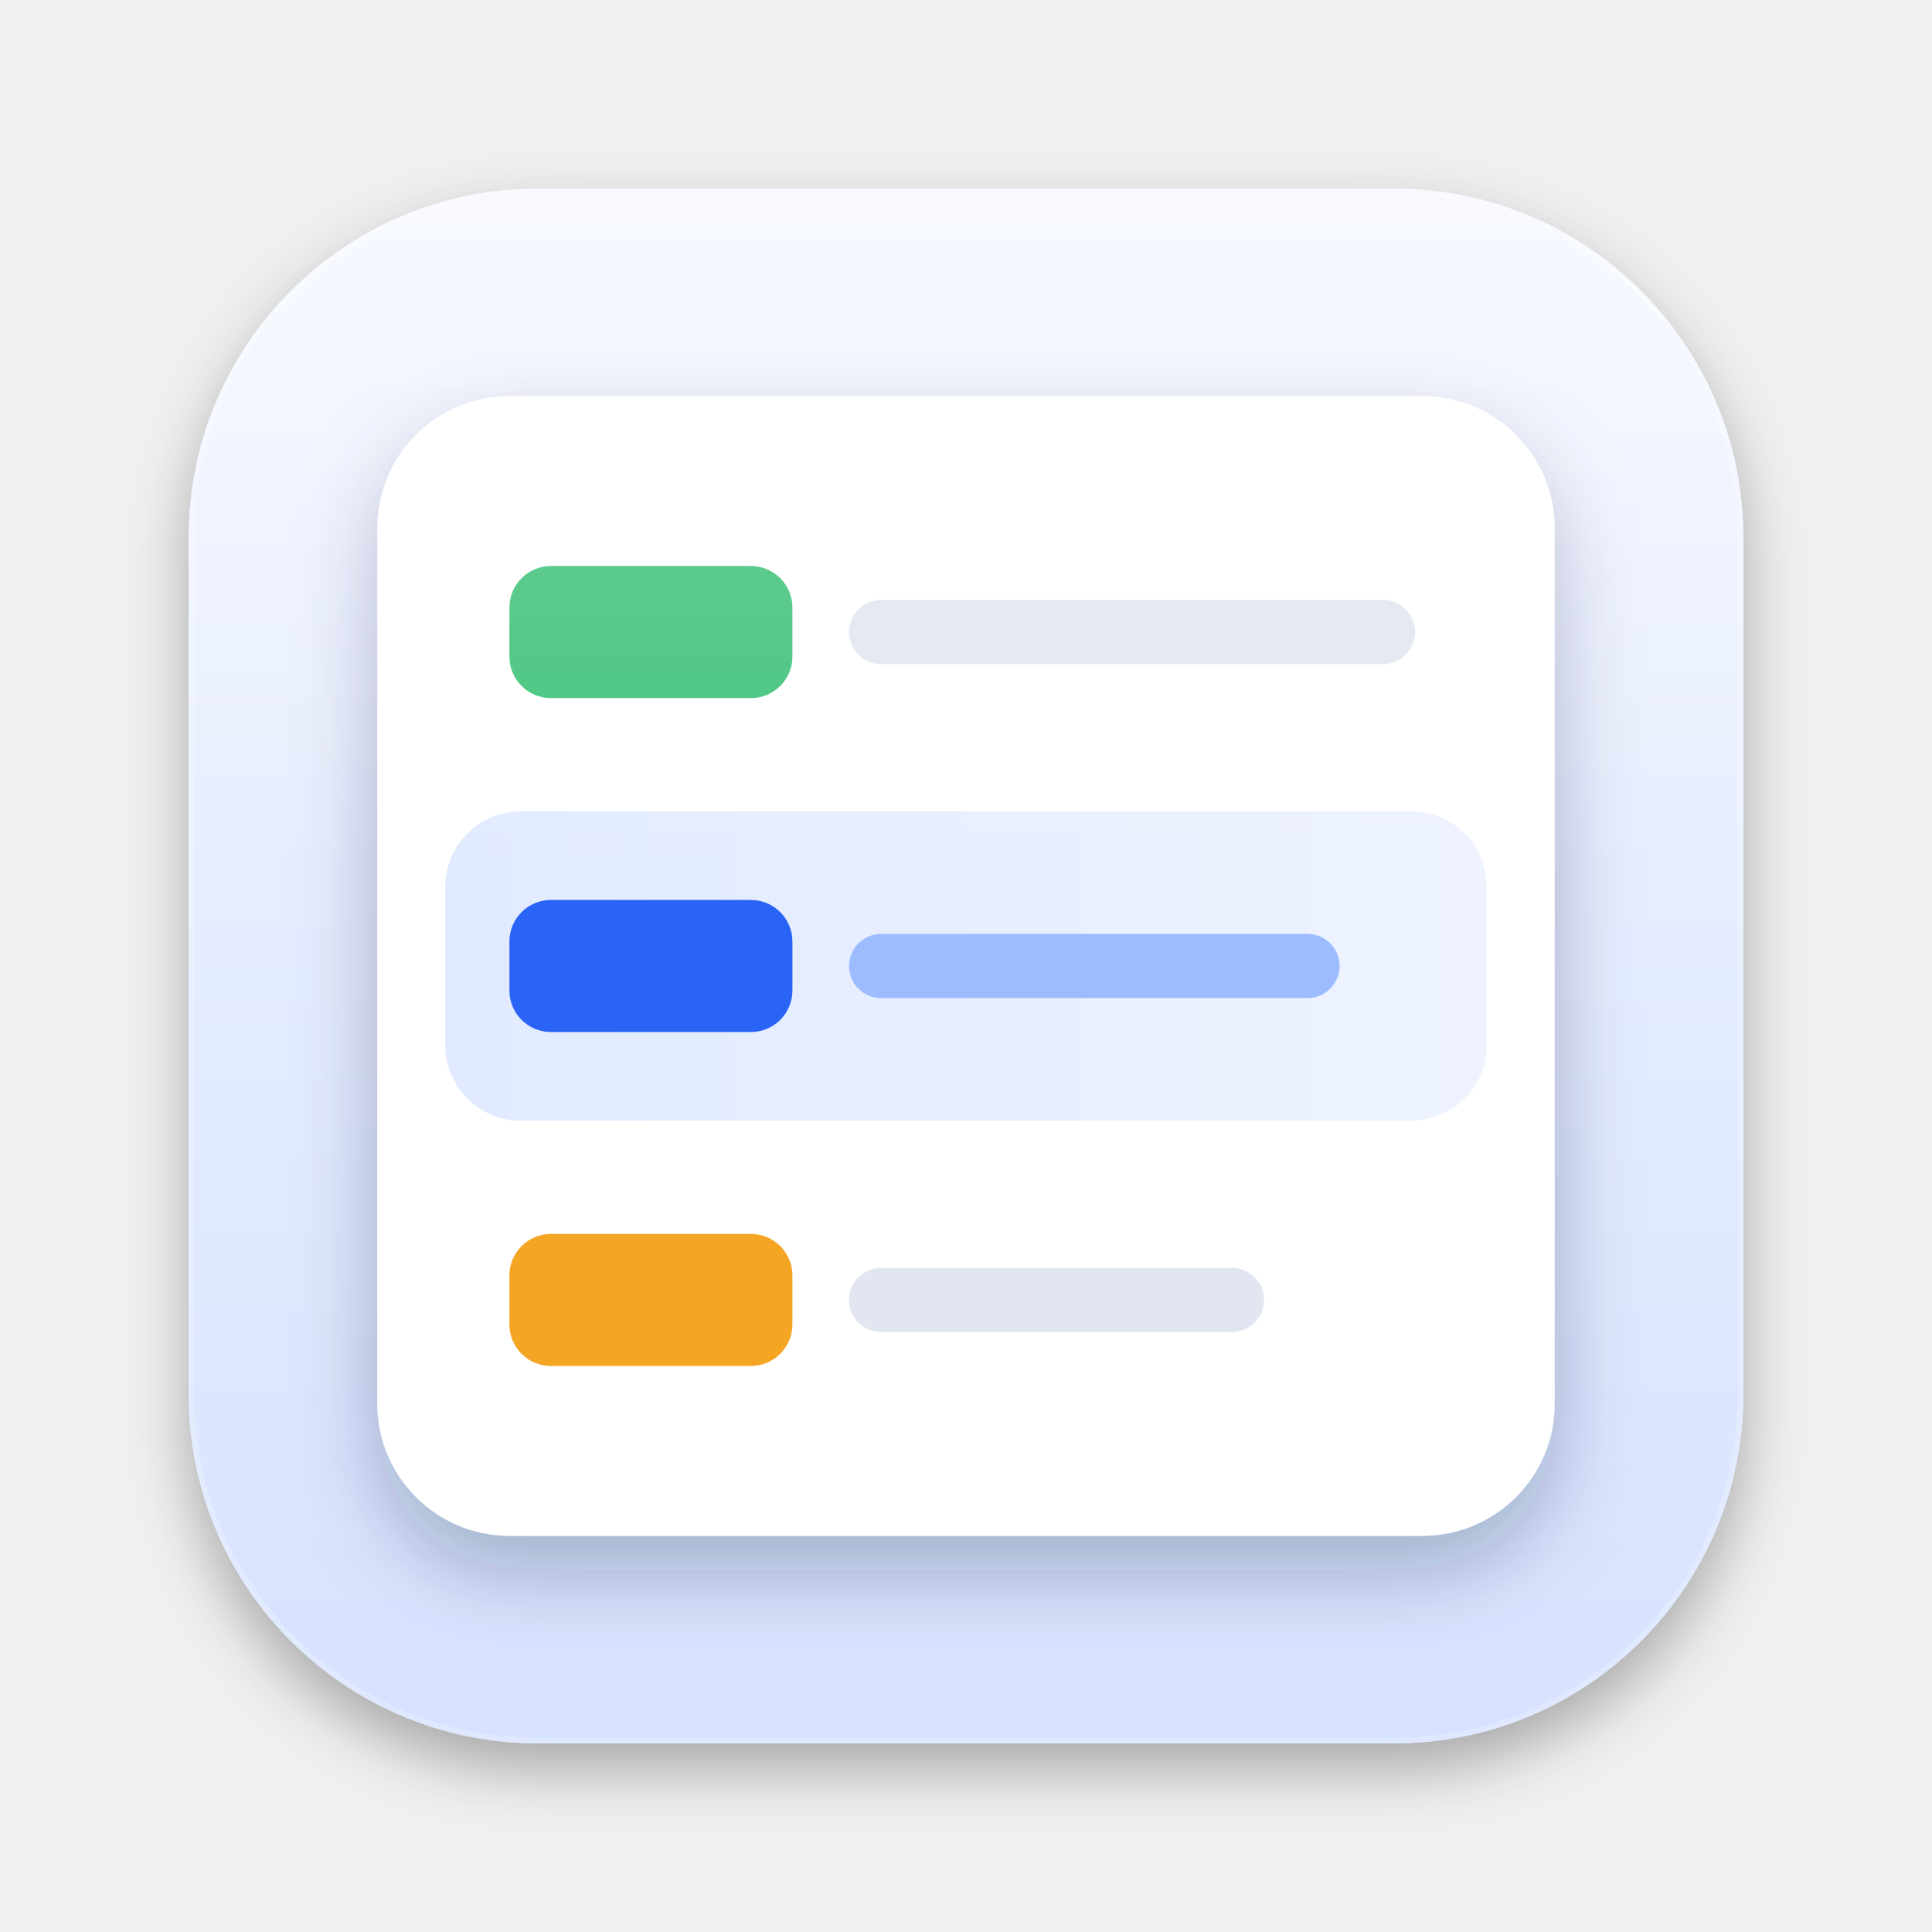
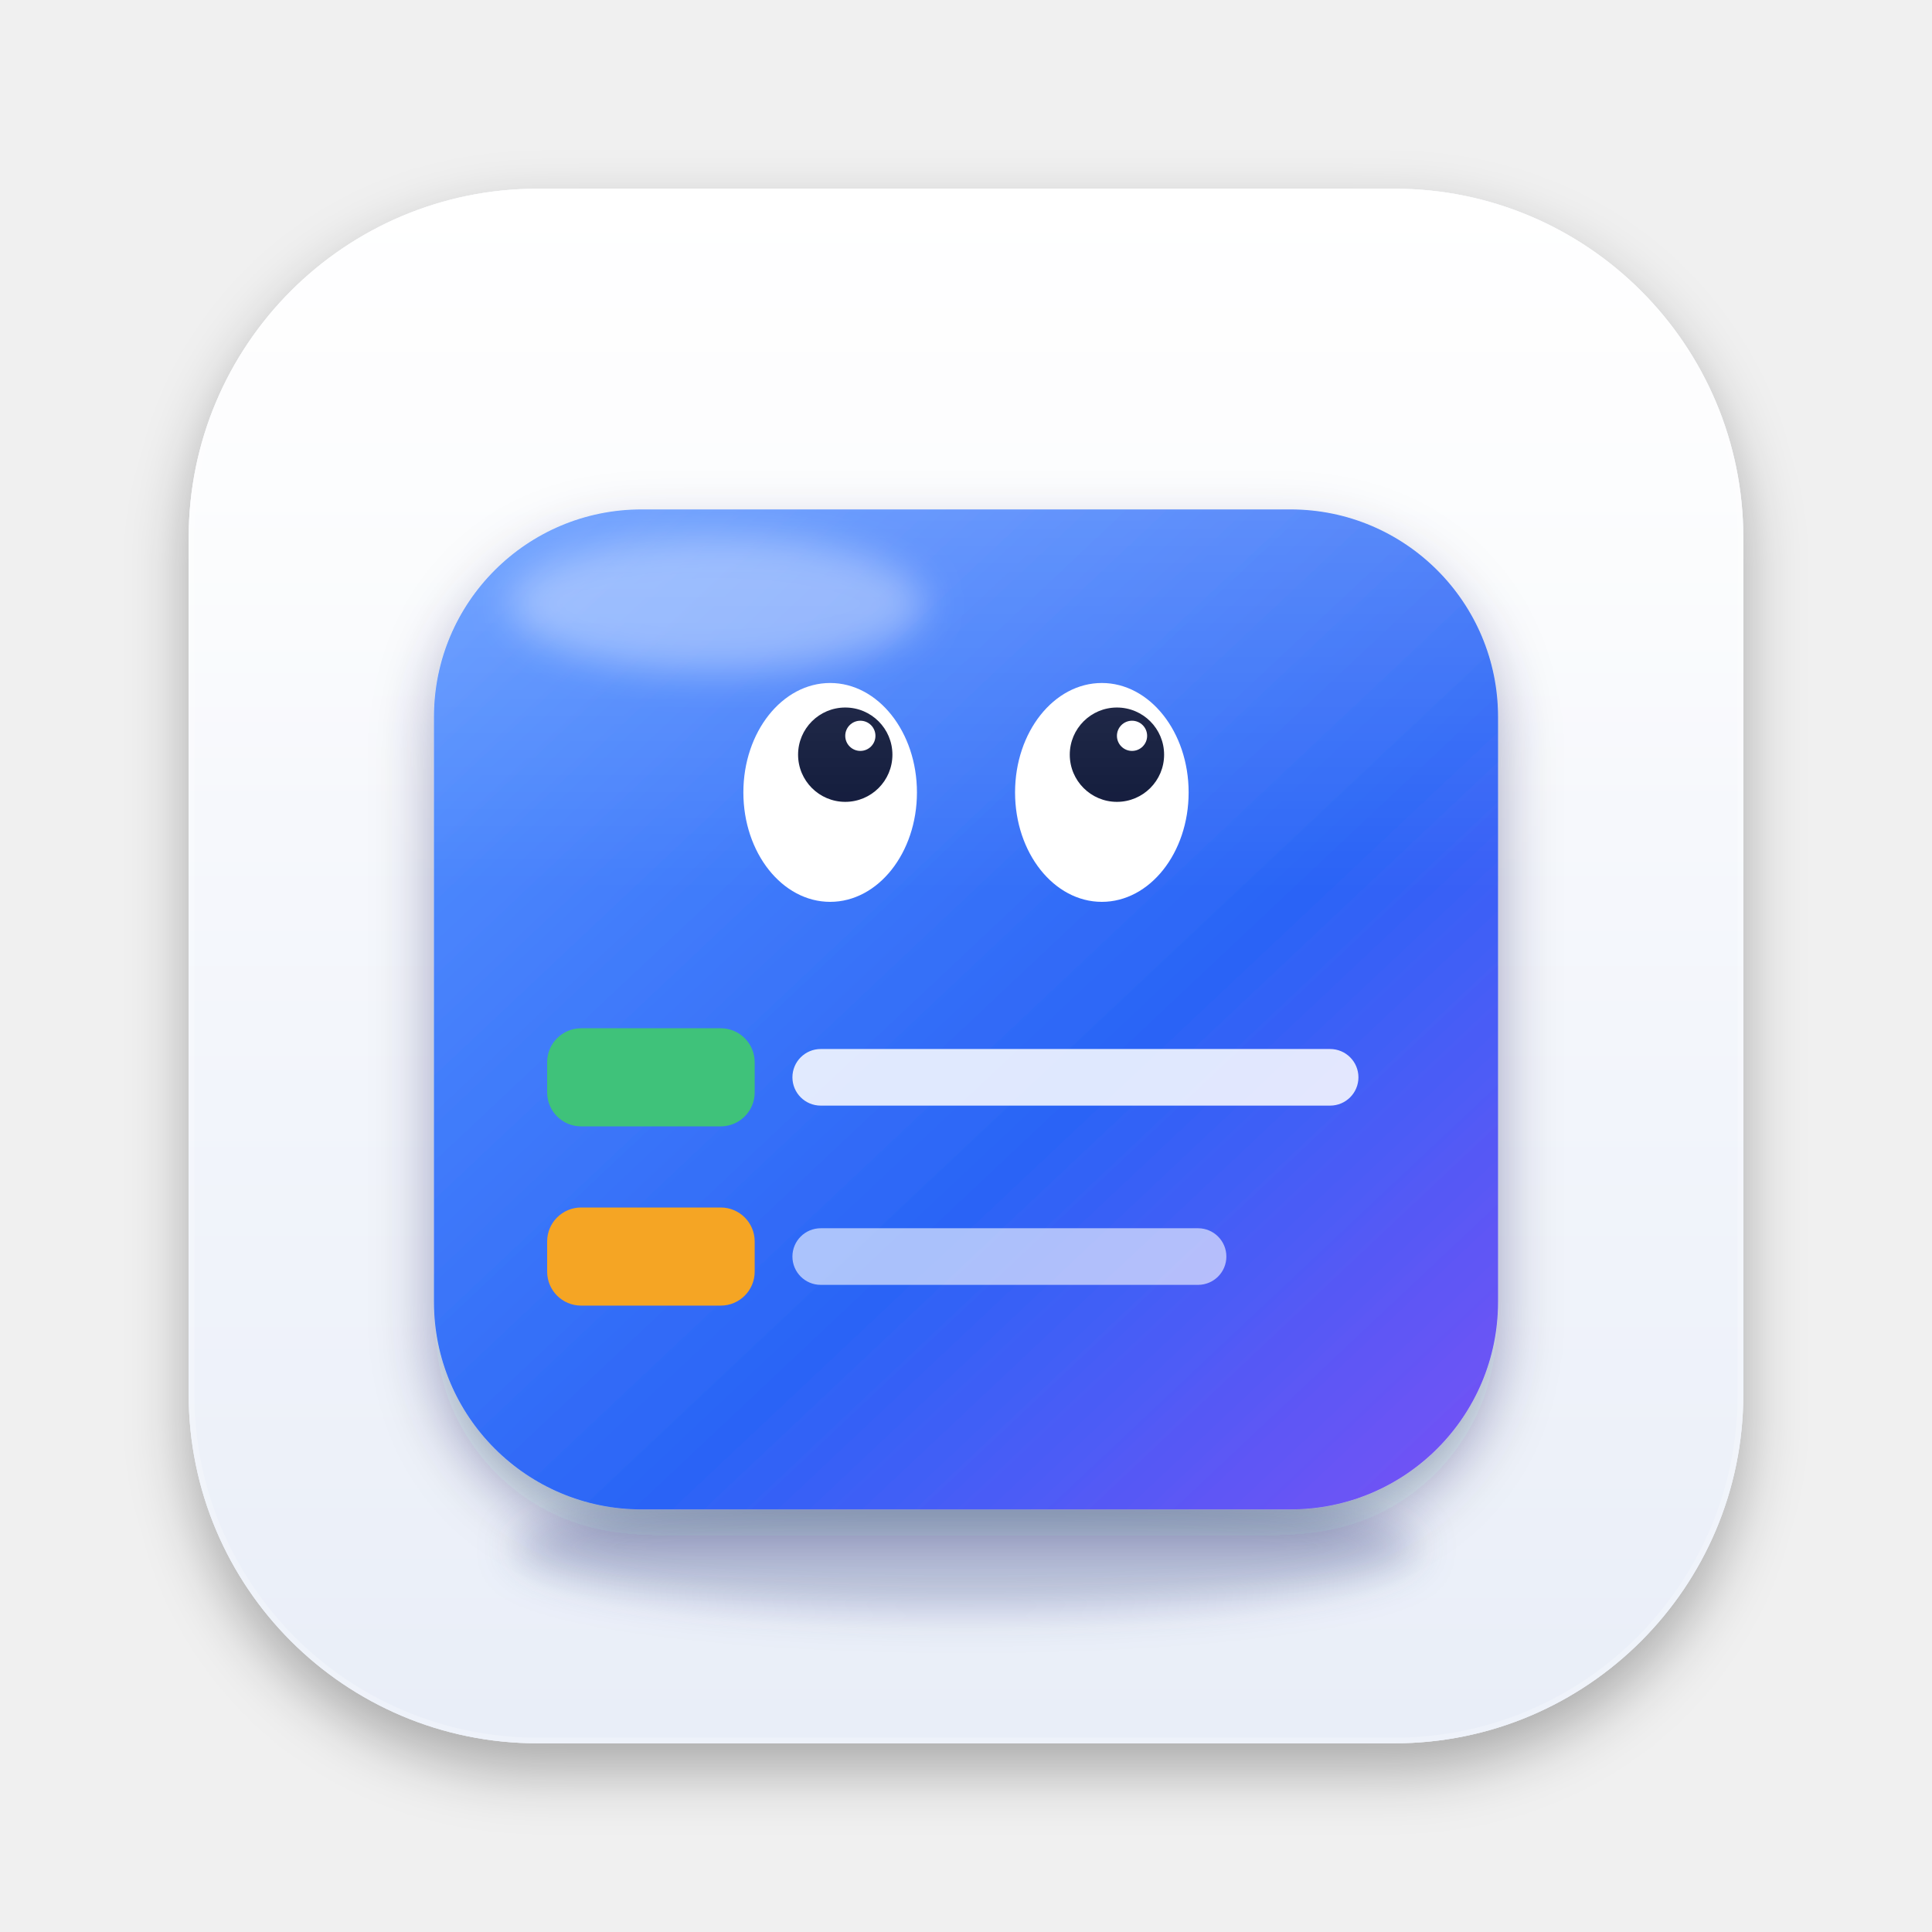
<svg xmlns="http://www.w3.org/2000/svg" viewBox="0 0 1024 1024" width="1024" height="1024">
  <defs>
    <clipPath id="sq">
      <rect x="100" y="100" width="824" height="824" rx="185" />
    </clipPath>
    <filter id="outer" x="-20%" y="-20%" width="140%" height="140%">
      <feGaussianBlur stdDeviation="16" />
    </filter>
-     <filter id="ds" x="-30%" y="-30%" width="160%" height="170%">
-       <feDropShadow dx="0" dy="18" stdDeviation="22" flood-color="#0A1A40" flood-opacity="0.28" />
+     <filter id="soft" x="-30%" y="-30%" width="160%" height="170%">
+       <feDropShadow dx="0" dy="14" stdDeviation="16" flood-color="#0A1A50" flood-opacity="0.35" />
    </filter>
+     <filter id="blur" x="-50%" y="-50%" width="200%" height="200%">
+       <feGaussianBlur stdDeviation="10" />
+     </filter>
+     <linearGradient id="bg" x1="0" y1="0" x2="0" y2="1">
+       <stop offset="0" stop-color="#FFFFFF" />
+       <stop offset="1" stop-color="#E9EEF8" />
+     </linearGradient>
+     <linearGradient id="card" x1="0" y1="0" x2="1" y2="1">
+       <stop offset="0" stop-color="#5A95FF" />
+       <stop offset="0.6" stop-color="#2A64F6" />
+       <stop offset="1" stop-color="#7A50F5" />
+     </linearGradient>
    <linearGradient id="sheen" x1="0" y1="0" x2="0" y2="1">
      <stop offset="0" stop-color="#fff" stop-opacity="0.32" />
      <stop offset="0.45" stop-color="#fff" stop-opacity="0" />
    </linearGradient>
-     <linearGradient id="bg" x1="0" y1="0" x2="0" y2="1">
-       <stop offset="0" stop-color="#F3F6FF" />
-       <stop offset="1" stop-color="#D6E2FF" />
-     </linearGradient>
-     <linearGradient id="sel" x1="0" y1="0" x2="1" y2="0">
-       <stop offset="0" stop-color="#E1EAFF" />
-       <stop offset="1" stop-color="#EEF3FF" />
-     </linearGradient>
  </defs>
  <rect x="100" y="114" width="824" height="824" rx="185" fill="#000" fill-opacity="0.30" filter="url(#outer)" />
-   <rect x="100" y="100" width="824" height="824" rx="185" fill="#E6EDFF" />
+   <rect x="100" y="100" width="824" height="824" rx="185" fill="#F2F5FB" />
  <g clip-path="url(#sq)">
    <rect x="100" y="100" width="824" height="824" fill="url(#bg)" />
-     <g filter="url(#ds)">
-       <rect x="200" y="210" width="624" height="604" rx="70" fill="#FFFFFF" />
+     <ellipse cx="512" cy="820" rx="240" ry="34" fill="#2A3A80" opacity="0.25" filter="url(#blur)" />
+     <g filter="url(#soft)">
+       <rect x="230" y="270" width="564" height="530" rx="110" fill="url(#card)" />
    </g>
-     <rect x="236" y="430" width="552" height="164" rx="40" fill="url(#sel)" />
-     <rect x="270" y="300" width="150" height="70" rx="22" fill="#3FC27A" />
-     <rect x="450" y="318" width="300" height="34" rx="17" fill="#E1E6F0" />
-     <rect x="270" y="477" width="150" height="70" rx="22" fill="#2A64F6" />
-     <rect x="450" y="495" width="260" height="34" rx="17" fill="#9DBCFF" />
-     <rect x="270" y="654" width="150" height="70" rx="22" fill="#F5A524" />
-     <rect x="450" y="672" width="220" height="34" rx="17" fill="#E1E6F0" />
+     <ellipse cx="380" cy="320" rx="110" ry="36" fill="#FFFFFF" opacity="0.35" filter="url(#blur)" />
+     <ellipse cx="440" cy="420" rx="46" ry="58" fill="#FFFFFF" />
+     <ellipse cx="584" cy="420" rx="46" ry="58" fill="#FFFFFF" />
+     <circle cx="448" cy="400" r="25" fill="#0B1436" />
+     <circle cx="592" cy="400" r="25" fill="#0B1436" />
+     <circle cx="456" cy="390" r="8" fill="#FFFFFF" />
+     <circle cx="600" cy="390" r="8" fill="#FFFFFF" />
+     <rect x="290" y="545" width="110" height="52" rx="18" fill="#3FC27A" />
+     <rect x="420" y="556" width="300" height="30" rx="15" fill="#FFFFFF" opacity="0.85" />
+     <rect x="290" y="640" width="110" height="52" rx="18" fill="#F5A524" />
+     <rect x="420" y="651" width="230" height="30" rx="15" fill="#FFFFFF" opacity="0.6" />
    <rect x="100" y="100" width="824" height="824" fill="url(#sheen)" />
  </g>
  <rect x="101.5" y="101.5" width="821" height="821" rx="183.5" fill="none" stroke="#fff" stroke-opacity="0.22" stroke-width="3" />
</svg>
